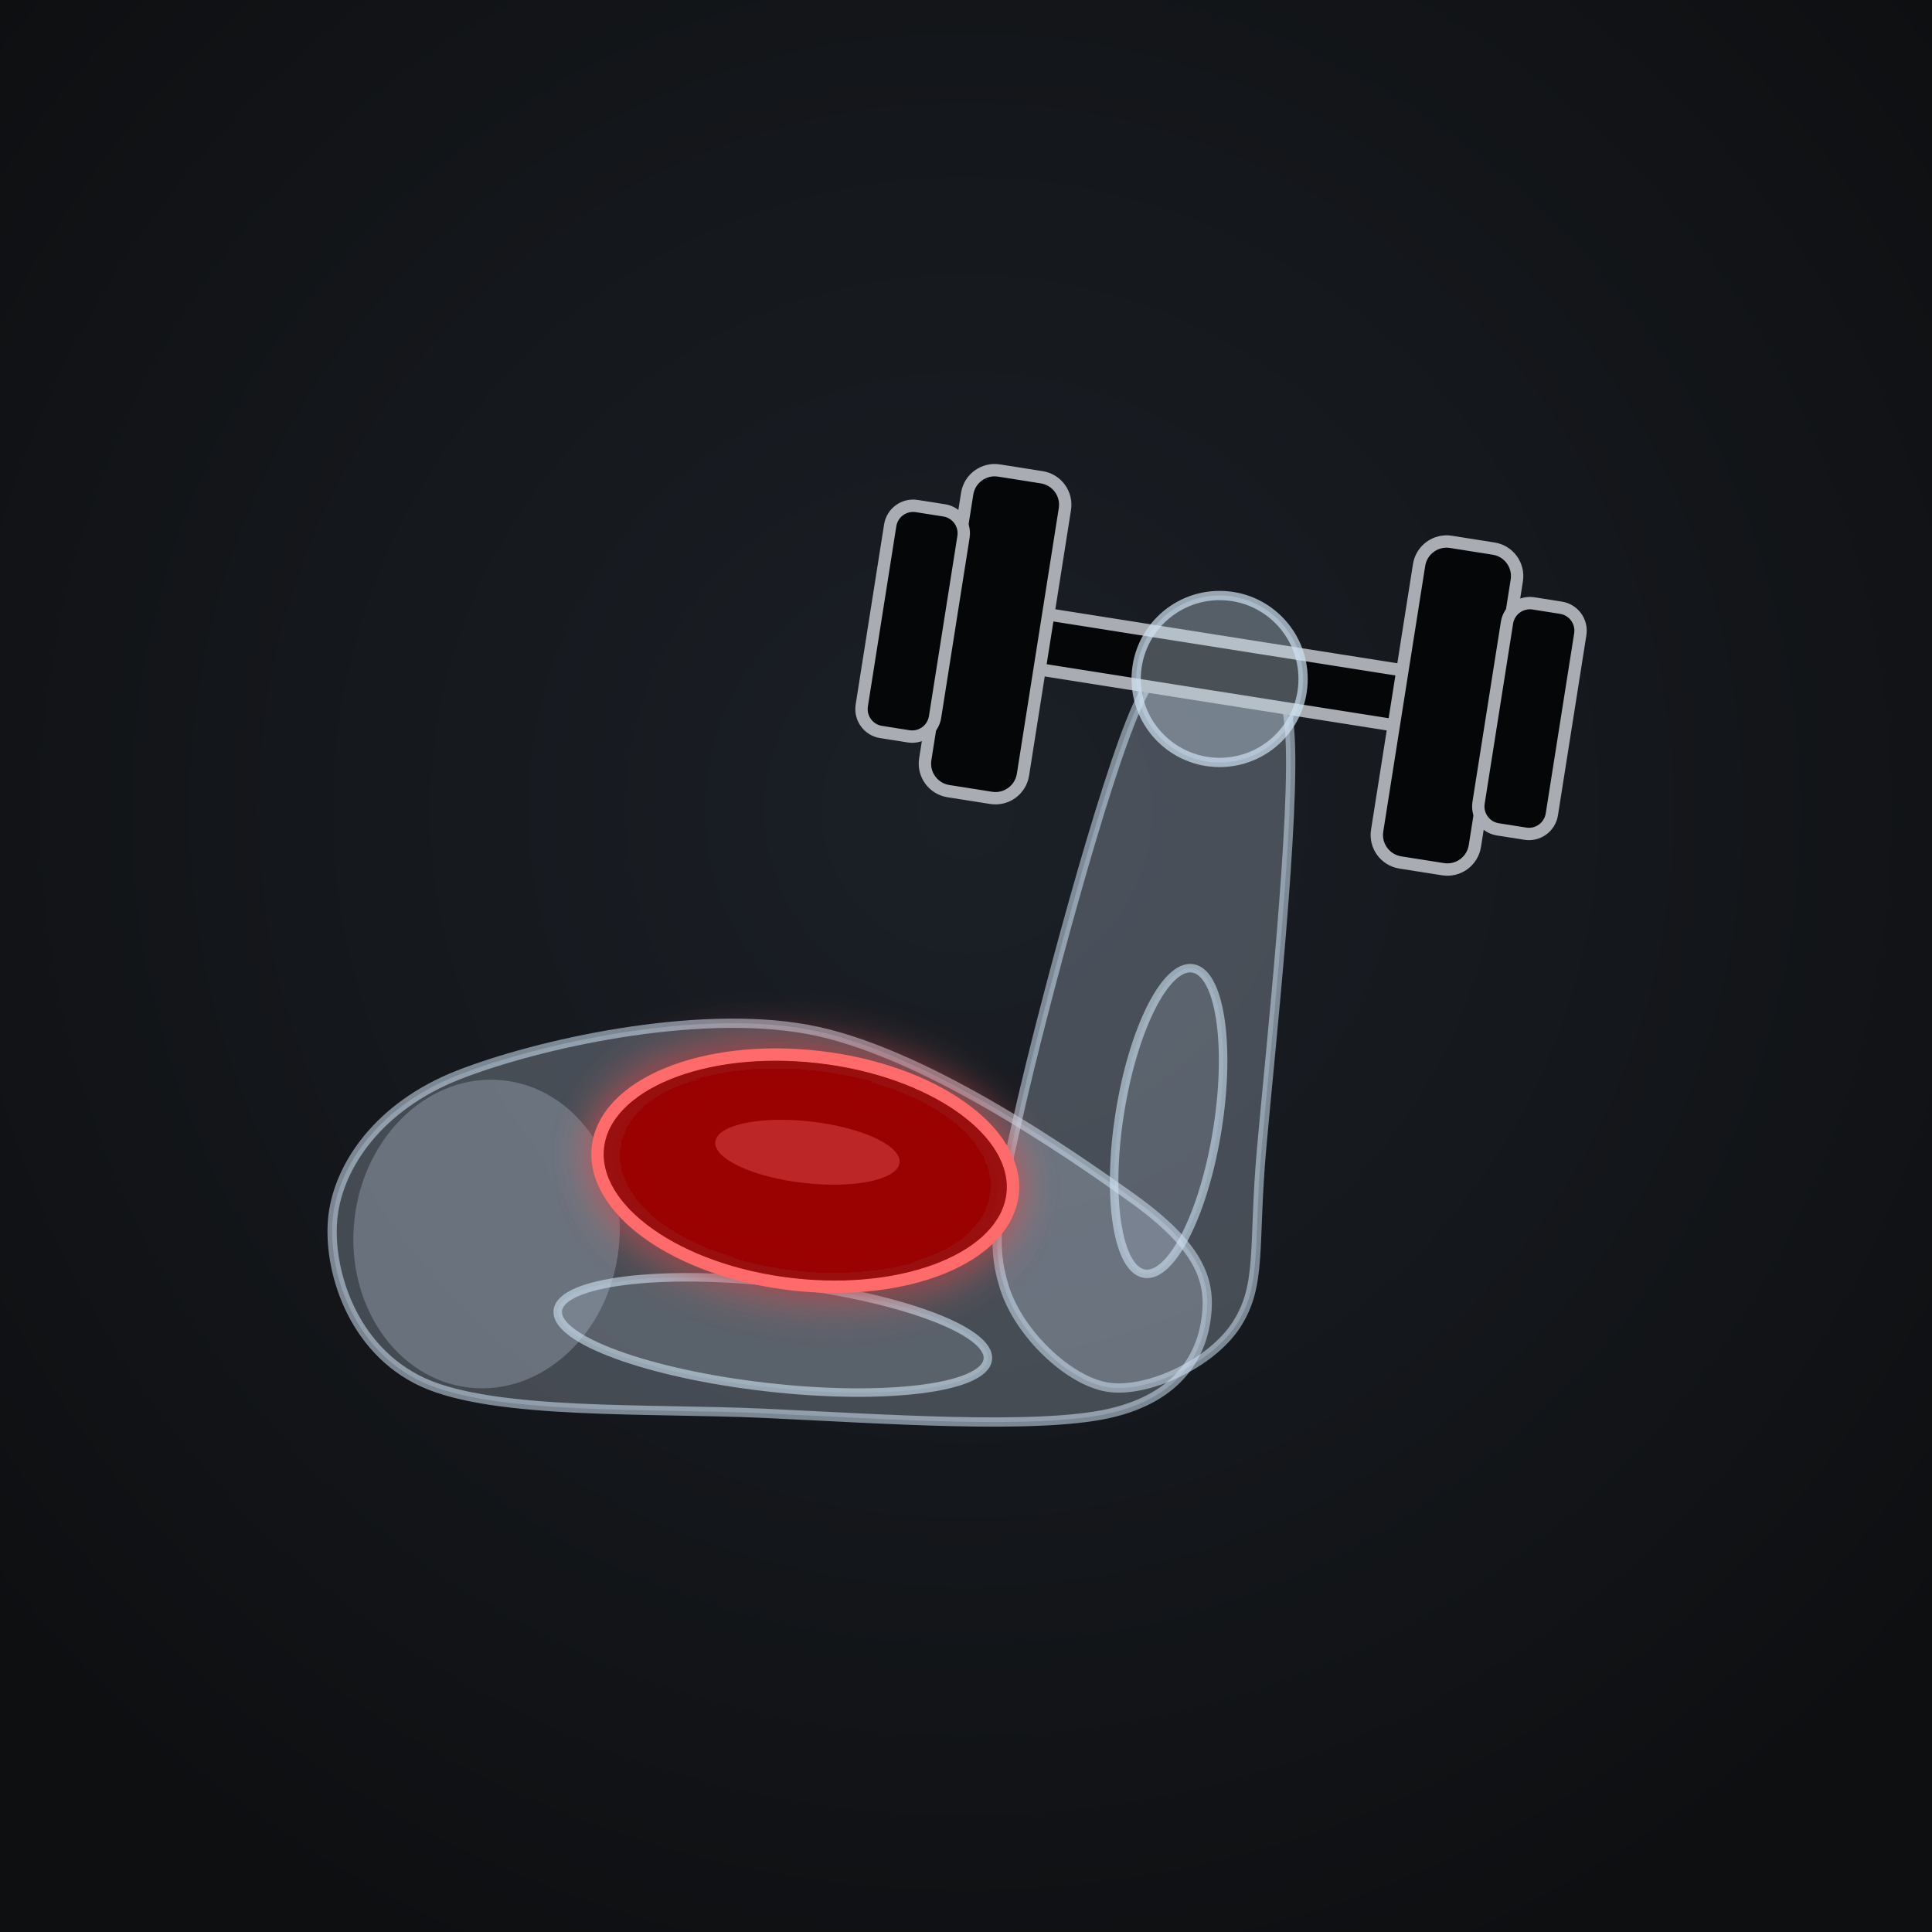
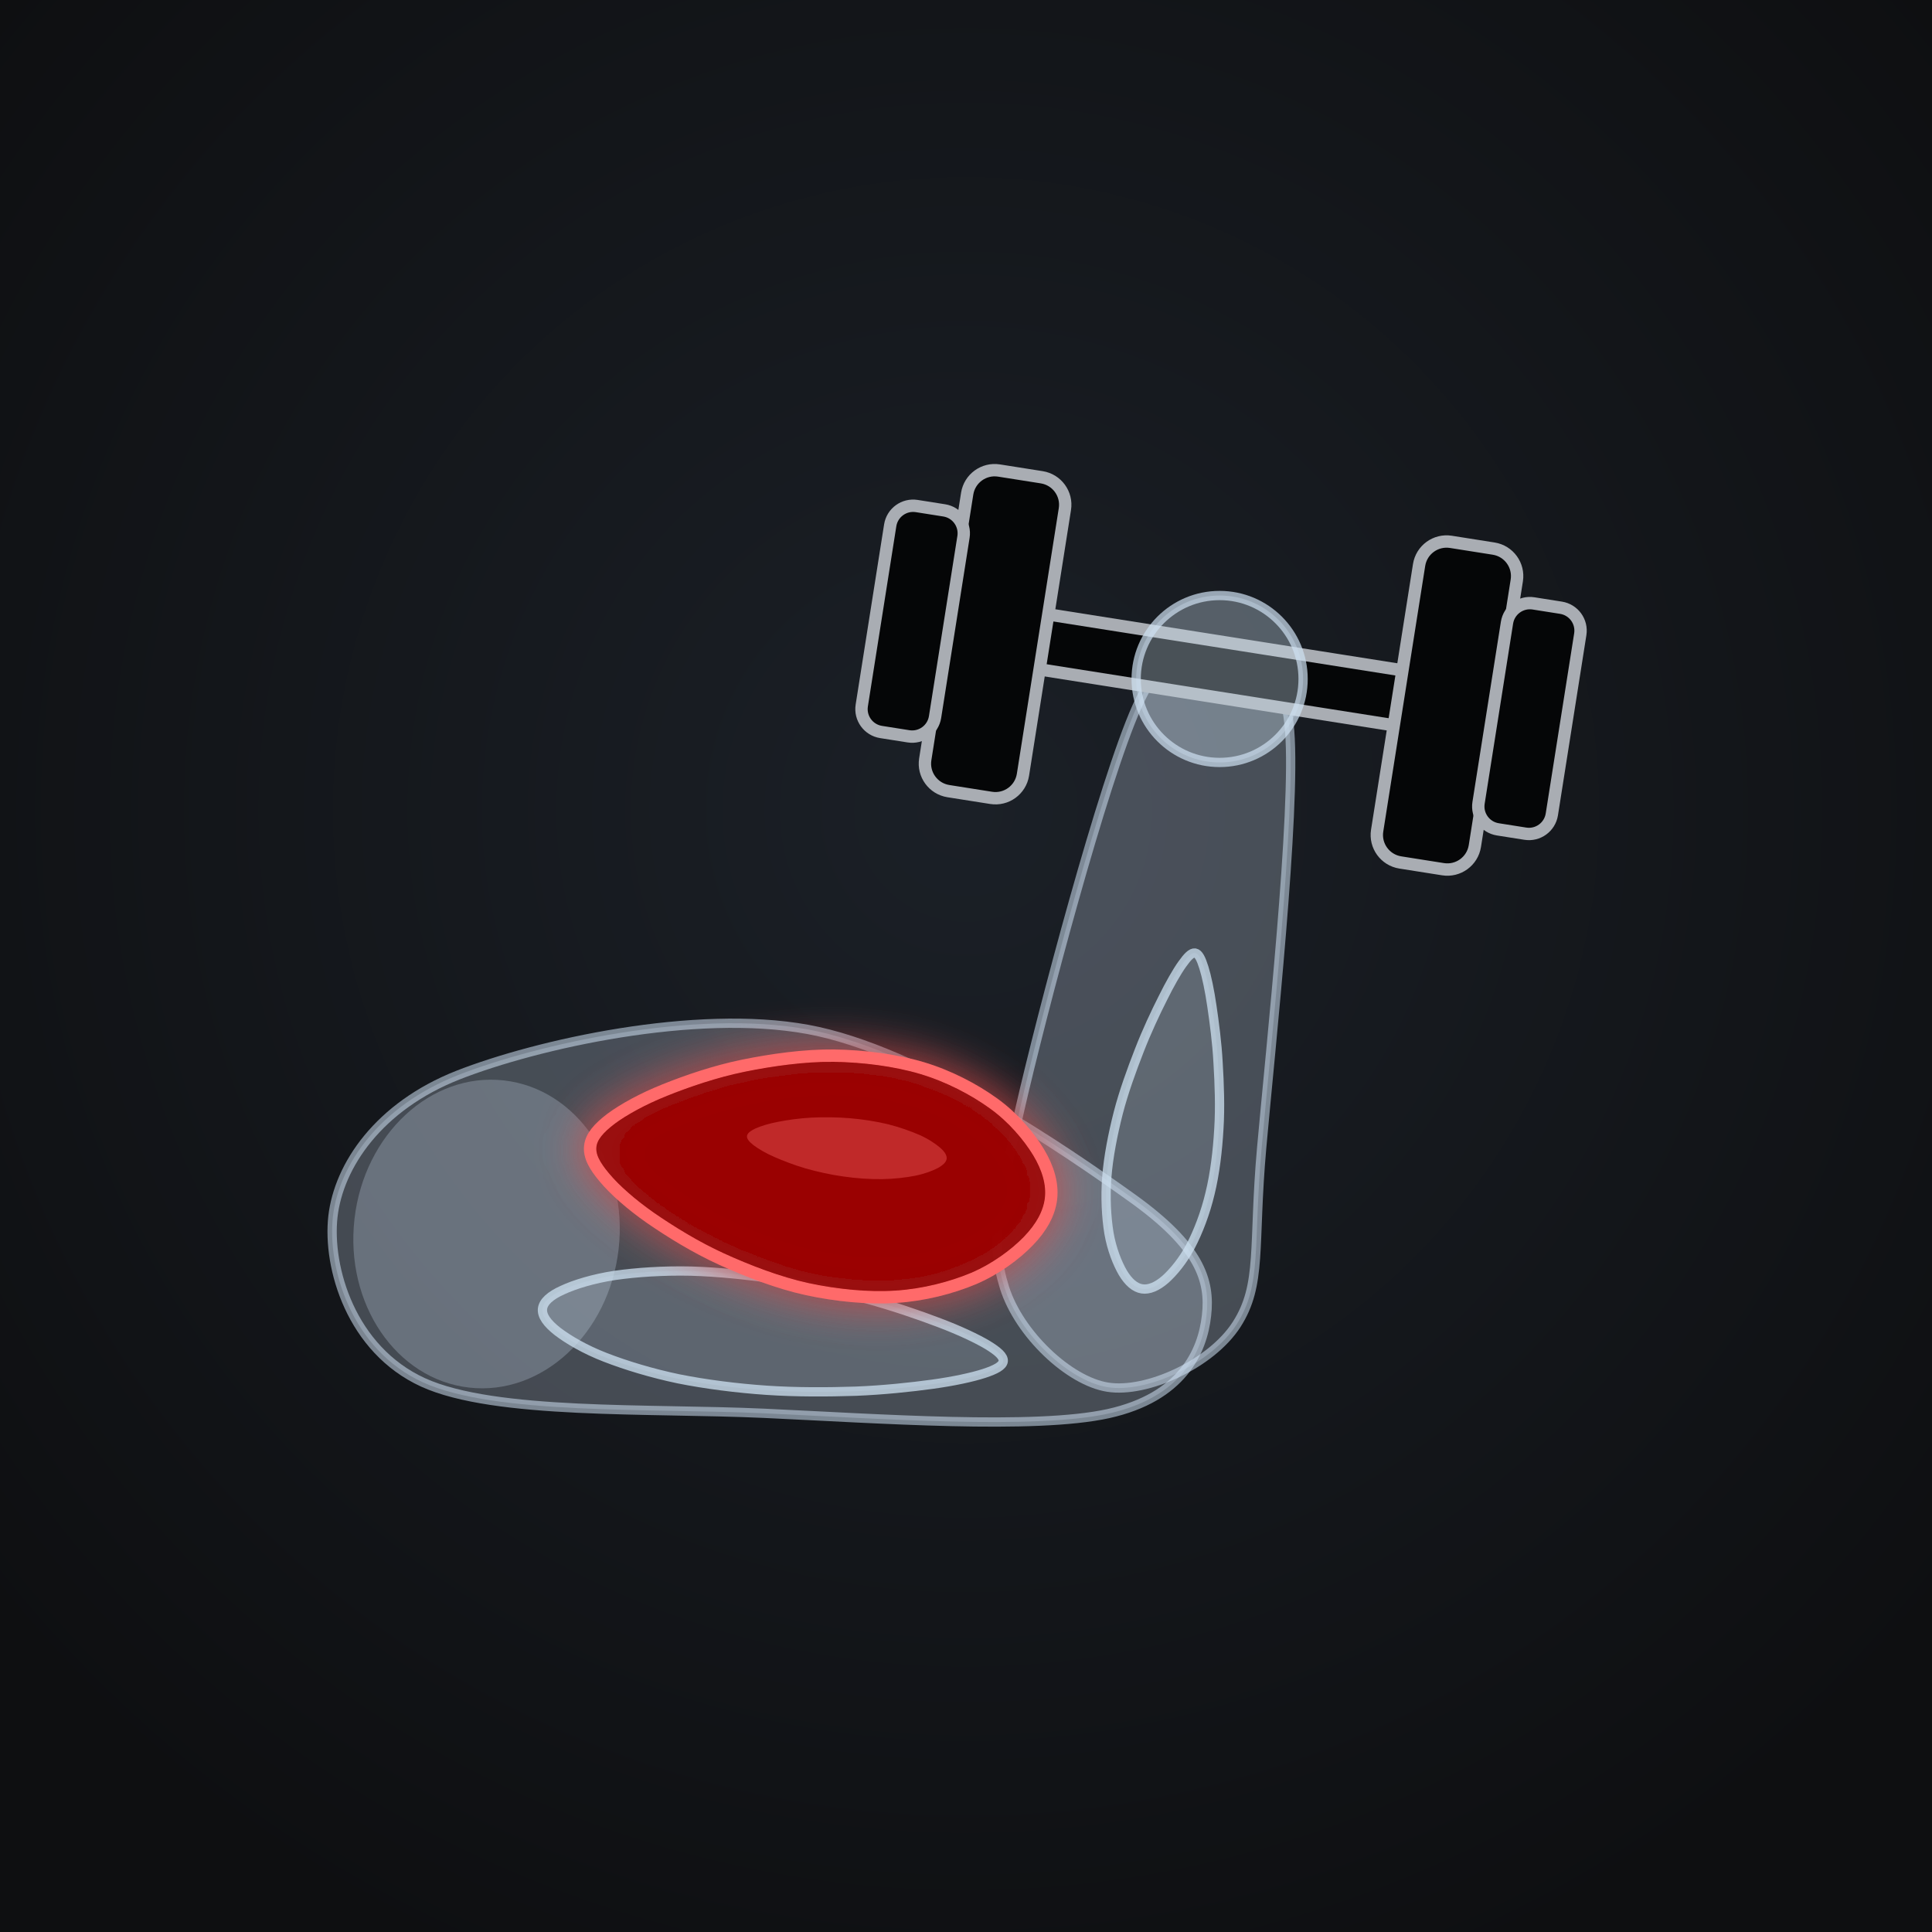
<svg xmlns="http://www.w3.org/2000/svg" viewBox="0 0 100 100">
  <defs>
    <filter id="glow" x="-50%" y="-50%" width="200%" height="200%">
      <feGaussianBlur stdDeviation="1.4" result="b" />
      <feMerge>
        <feMergeNode in="b" />
        <feMergeNode in="SourceGraphic" />
      </feMerge>
    </filter>
    <radialGradient id="vg" cx="50%" cy="42%" r="65%">
      <stop offset="0" stop-color="#1b2027" />
      <stop offset="1" stop-color="#0e0f11" />
    </radialGradient>
  </defs>
  <rect width="100" height="100" rx="0" fill="#0e0f11" />
  <rect x="0" y="0" width="100" height="100" rx="0" fill="url(#vg)" />
  <g transform="translate(50 50) scale(0.8) translate(-50 -49)">
    <g fill="#CFE2F3" fill-opacity=".26">
      <path d="M9.04 65.21C9.42 61.9 12.01 58.08 17.13 56.06C22.25 54.05 32.47 51.77 39.75 53.1C47.03 54.43 56.49 60.96 60.79 64.04C65.09 67.13 65.83 69.31 65.56 71.63C65.3 73.95 63.98 76.9 59.21 77.96C54.44 79.01 44.32 78.28 36.93 77.94C29.54 77.6 19.52 78.06 14.87 75.94C10.22 73.81 8.67 68.52 9.04 65.21Z" />
      <path d="M59.17 76.25C56.67 75.86 53.44 72.81 52.49 69.81C51.55 66.82 52.06 64.55 53.48 58.29C54.91 52.02 58.87 37.09 61.06 32.22C63.25 27.35 64.98 28.79 66.62 29.05C68.27 29.31 70.52 28.5 70.94 33.78C71.36 39.06 69.7 54.36 69.13 60.76C68.56 67.16 69.17 69.6 67.51 72.19C65.85 74.77 61.67 76.65 59.17 76.25Z" />
      <ellipse cx="18.98" cy="66.34" rx="8.6" ry="10" transform="rotate(6.48 18.98 66.34)" />
    </g>
    <g fill="none" stroke="#CFE2F3" stroke-opacity="0.55" stroke-width="0.6">
      <path d="M9.04 65.21C9.42 61.9 12.01 58.08 17.13 56.06C22.25 54.05 32.47 51.77 39.75 53.1C47.03 54.43 56.49 60.96 60.79 64.04C65.09 67.13 65.83 69.31 65.56 71.63C65.3 73.95 63.98 76.9 59.21 77.96C54.44 79.01 44.32 78.28 36.93 77.94C29.54 77.6 19.52 78.06 14.87 75.94C10.22 73.81 8.67 68.52 9.04 65.21Z" />
      <path d="M59.17 76.25C56.67 75.86 53.44 72.81 52.49 69.81C51.55 66.82 52.06 64.55 53.48 58.29C54.91 52.02 58.87 37.09 61.06 32.22C63.25 27.35 64.98 28.79 66.62 29.05C68.27 29.31 70.52 28.5 70.94 33.78C71.36 39.06 69.7 54.36 69.13 60.76C68.56 67.16 69.17 69.6 67.51 72.19C65.85 74.77 61.67 76.65 59.17 76.25Z" />
    </g>
-     <ellipse cx="37.5" cy="72.87" rx="14" ry="3.4" transform="rotate(6.48 37.5 72.87)" fill="#CFE2F3" fill-opacity=".14" stroke="#CFE2F3" stroke-opacity=".6" stroke-width=".55" />
-     <ellipse cx="63.11" cy="59.03" rx="10" ry="3.2" transform="rotate(-81.03 63.11 59.03)" fill="#CFE2F3" fill-opacity=".14" stroke="#CFE2F3" stroke-opacity=".6" stroke-width=".55" />
-     <ellipse cx="39.6" cy="62.24" rx="13.5" ry="7.4" transform="rotate(6.48 39.6 62.24)" fill="#990000" fill-opacity=".92" stroke="#ff6b6b" stroke-width=".8" filter="url(#glow)" />
-     <ellipse cx="39.74" cy="61.05" rx="6" ry="2" transform="rotate(6.48 39.74 61.05)" fill="#ff6b6b" fill-opacity=".35" />
+     <path d="M52.41 74.57C52.37 74.87 51.93 75.11 51.17 75.36C50.4 75.61 49.2 75.87 47.82 76.06C46.43 76.25 44.65 76.44 42.87 76.51C41.08 76.57 39.01 76.58 37.1 76.45C35.19 76.32 33.14 76.06 31.4 75.71C29.67 75.35 27.97 74.83 26.66 74.32C25.36 73.82 24.26 73.17 23.58 72.65C22.9 72.12 22.55 71.63 22.6 71.18C22.65 70.73 23.11 70.32 23.89 69.97C24.66 69.61 25.88 69.23 27.27 69.02C28.65 68.82 30.42 68.7 32.2 68.74C33.97 68.79 36.02 69 37.91 69.29C39.8 69.59 41.82 70.07 43.55 70.53C45.27 71 46.96 71.58 48.27 72.08C49.57 72.57 50.69 73.1 51.38 73.51C52.07 73.93 52.44 74.26 52.41 74.57Z" fill="#CFE2F3" fill-opacity=".17" stroke="#CFE2F3" stroke-opacity=".75" stroke-width=".6" />
+     <path d="M64.82 48.16C65.05 48.2 65.21 48.53 65.39 49.1C65.57 49.67 65.76 50.57 65.91 51.6C66.06 52.62 66.24 53.95 66.31 55.27C66.39 56.6 66.45 58.14 66.36 59.54C66.28 60.95 66.1 62.45 65.79 63.71C65.49 64.98 65.02 66.2 64.53 67.13C64.05 68.05 63.41 68.82 62.89 69.28C62.36 69.74 61.84 69.96 61.39 69.89C60.93 69.82 60.51 69.45 60.15 68.85C59.8 68.25 59.43 67.33 59.25 66.29C59.08 65.26 59.01 63.95 59.11 62.66C59.21 61.36 59.5 59.88 59.85 58.51C60.2 57.15 60.73 55.7 61.21 54.47C61.69 53.23 62.26 52.02 62.73 51.09C63.19 50.16 63.64 49.37 63.99 48.88C64.34 48.39 64.59 48.13 64.82 48.16Z" fill="#CFE2F3" fill-opacity=".17" stroke="#CFE2F3" stroke-opacity=".75" stroke-width=".6" />
+     <path d="M55.5 64.05C55.39 65.01 54.87 65.93 54.04 66.79C53.2 67.66 51.92 68.61 50.49 69.22C49.06 69.82 47.25 70.29 45.46 70.4C43.67 70.52 41.62 70.31 39.74 69.91C37.86 69.5 35.87 68.73 34.18 67.96C32.49 67.19 30.85 66.17 29.59 65.3C28.33 64.42 27.26 63.47 26.61 62.69C25.96 61.92 25.62 61.3 25.69 60.66C25.76 60.03 26.24 59.49 27.04 58.88C27.85 58.28 29.1 57.59 30.53 57.02C31.95 56.45 33.78 55.82 35.6 55.45C37.42 55.08 39.53 54.78 41.45 54.8C43.38 54.83 45.42 55.09 47.14 55.6C48.86 56.11 50.52 56.98 51.78 57.89C53.04 58.79 54.07 60.02 54.69 61.04C55.31 62.07 55.61 63.09 55.5 64.05Z" fill="#990000" fill-opacity=".92" stroke="#ff6b6b" stroke-width="0.8" filter="url(#glow)" />
+     <path d="M48.75 61.47C48.72 61.69 48.52 61.88 48.18 62.07C47.84 62.25 47.31 62.45 46.71 62.57C46.1 62.69 45.33 62.78 44.56 62.79C43.79 62.8 42.9 62.74 42.08 62.62C41.25 62.51 40.38 62.31 39.63 62.1C38.88 61.88 38.16 61.6 37.59 61.35C37.03 61.11 36.56 60.82 36.26 60.6C35.97 60.37 35.81 60.18 35.83 60C35.85 59.82 36.05 59.67 36.38 59.51C36.72 59.36 37.25 59.19 37.85 59.08C38.46 58.96 39.23 58.85 40 58.81C40.78 58.77 41.68 58.78 42.5 58.85C43.33 58.92 44.21 59.06 44.96 59.24C45.71 59.43 46.44 59.69 47.01 59.94C47.57 60.19 48.04 60.51 48.33 60.76C48.62 61.01 48.77 61.25 48.75 61.47Z" fill="#ff6b6b" fill-opacity=".38" />
    <g transform="translate(66.5 29.84) rotate(-171.03)" fill="#050607" stroke="#a9adb3" stroke-width="0.8" stroke-linejoin="round">
      <rect x="-21" y="-1.8" width="42" height="3.6" rx="1" />
      <rect x="-18" y="-10.5" width="6.4" height="21" rx="1.8" />
      <rect x="11.6" y="-10.5" width="6.4" height="21" rx="1.8" />
      <rect x="-22.6" y="-7.4" width="4.8" height="14.8" rx="1.5" />
      <rect x="17.8" y="-7.4" width="4.8" height="14.8" rx="1.5" />
    </g>
    <circle cx="66.41" cy="30.43" r="5.4" fill="#CFE2F3" fill-opacity=".34" stroke="#CFE2F3" stroke-opacity=".7" stroke-width=".6" />
  </g>
</svg>
